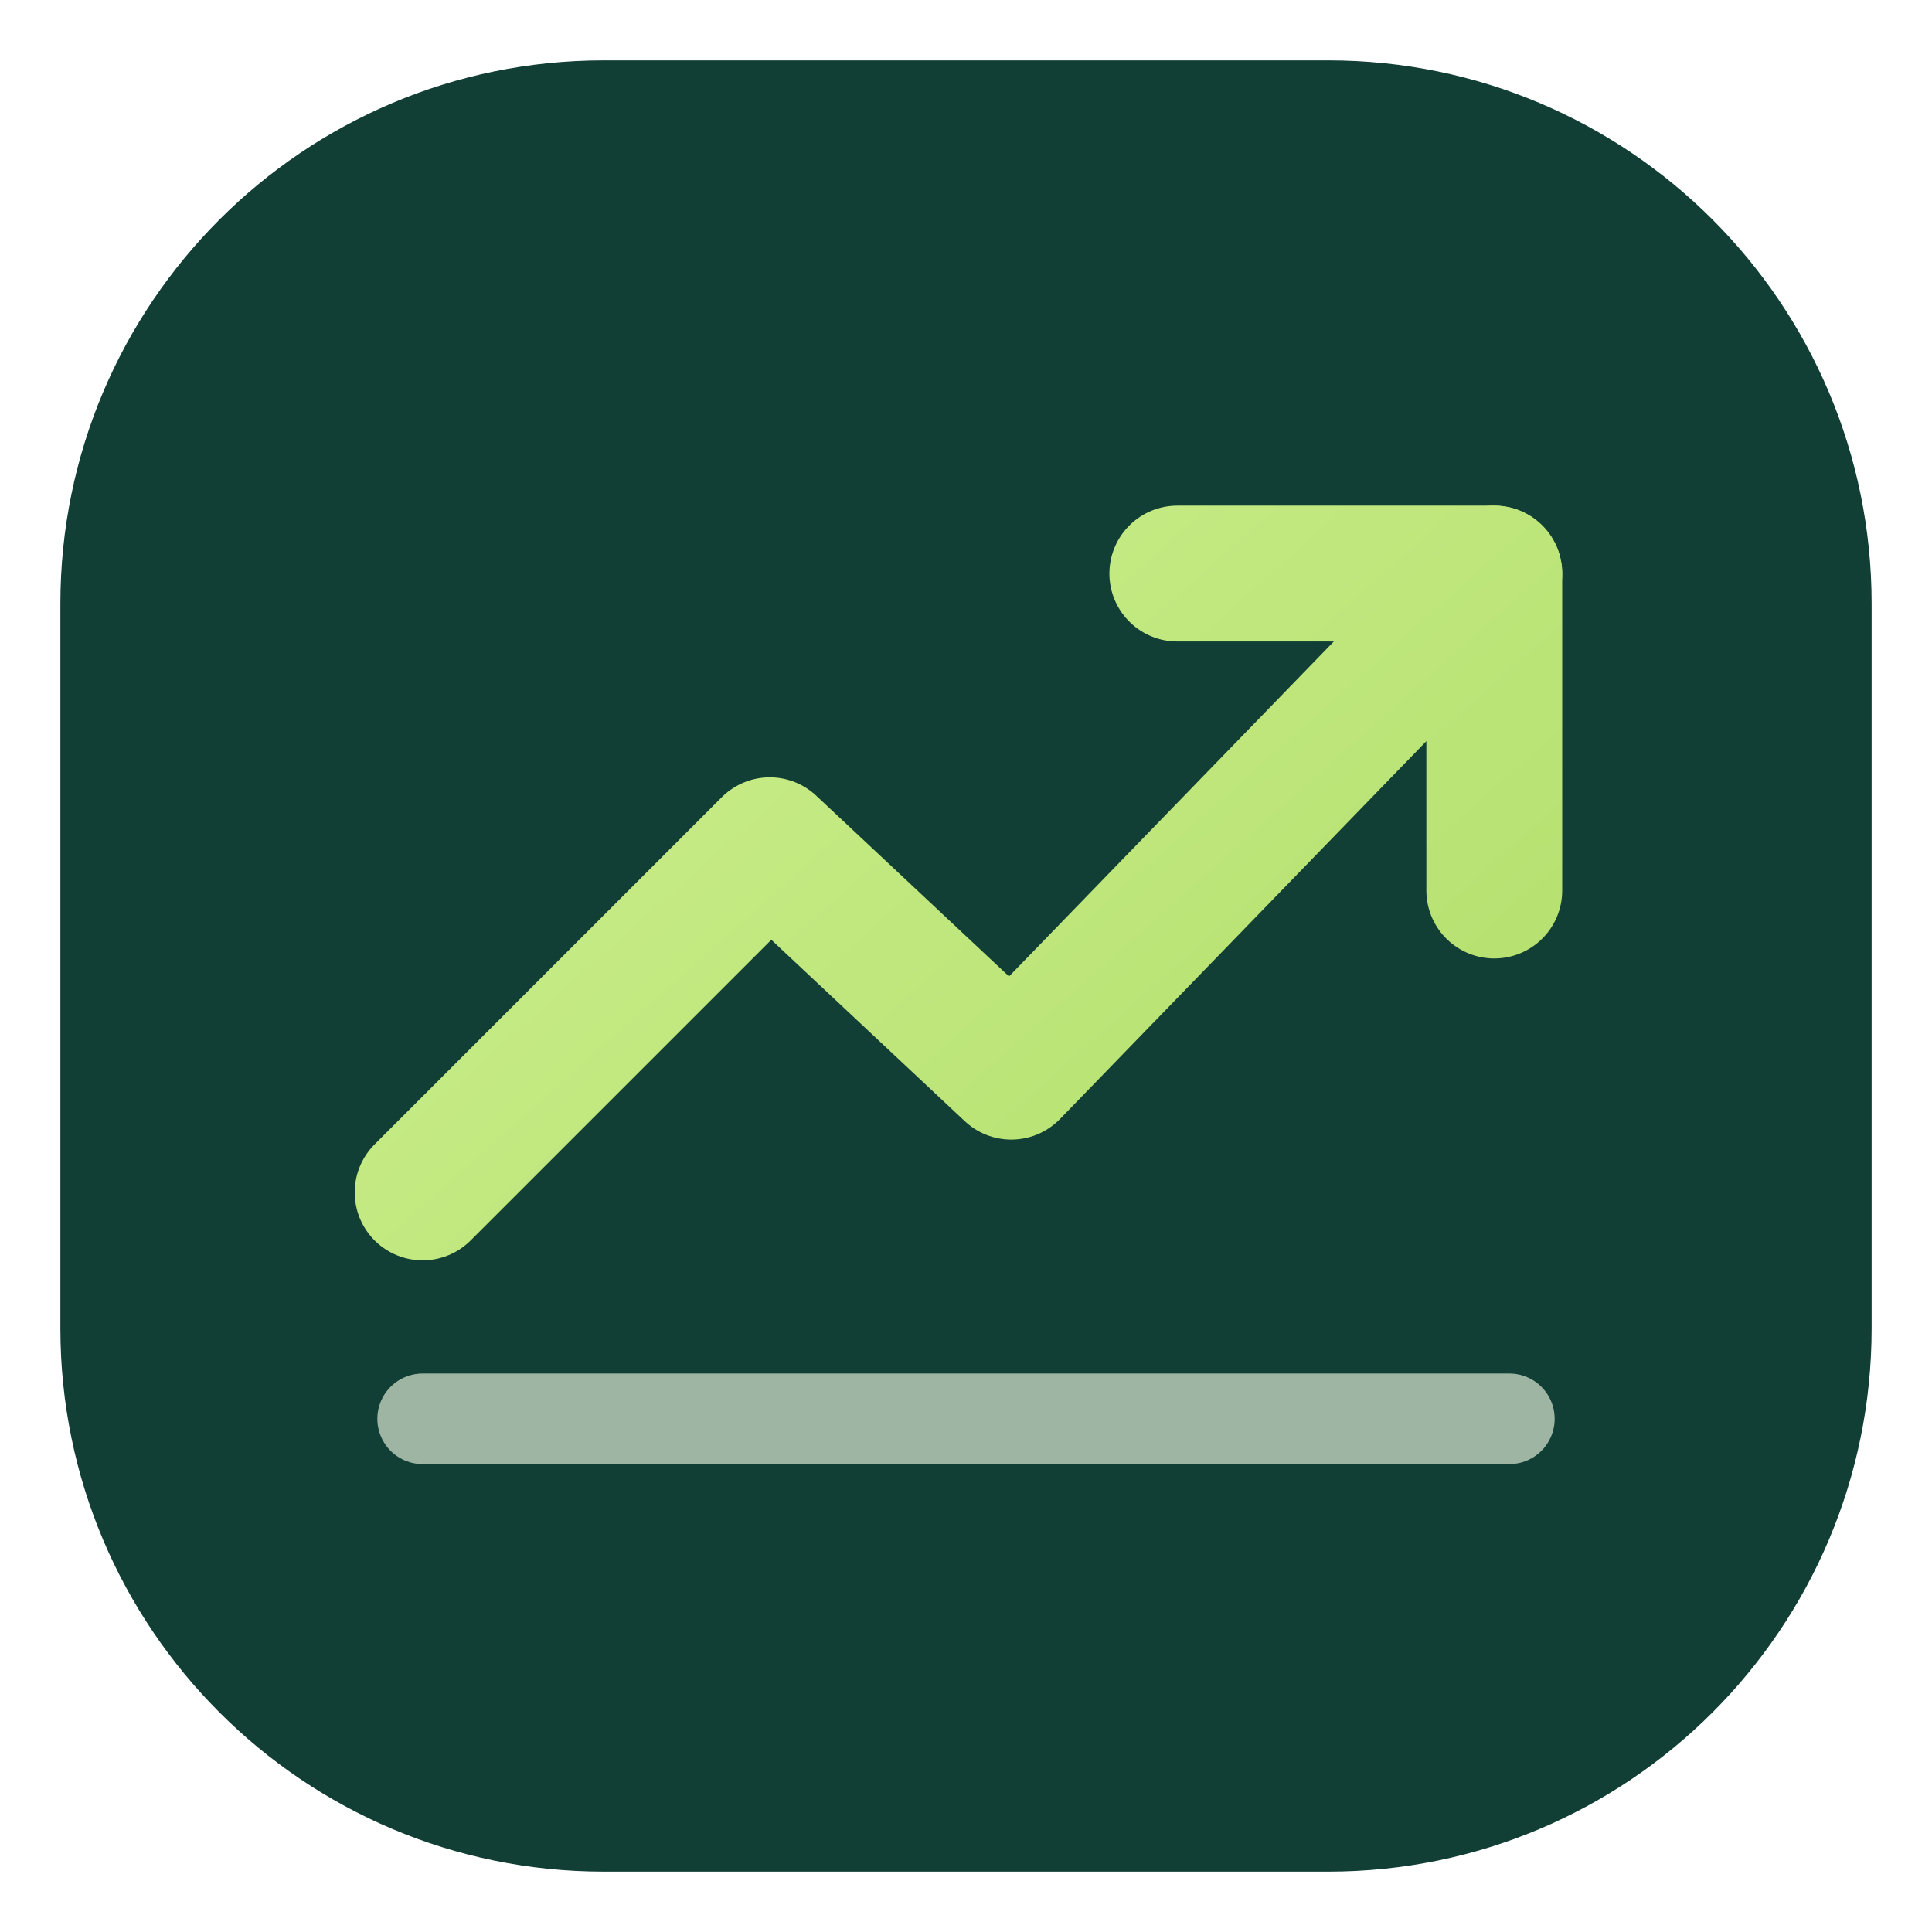
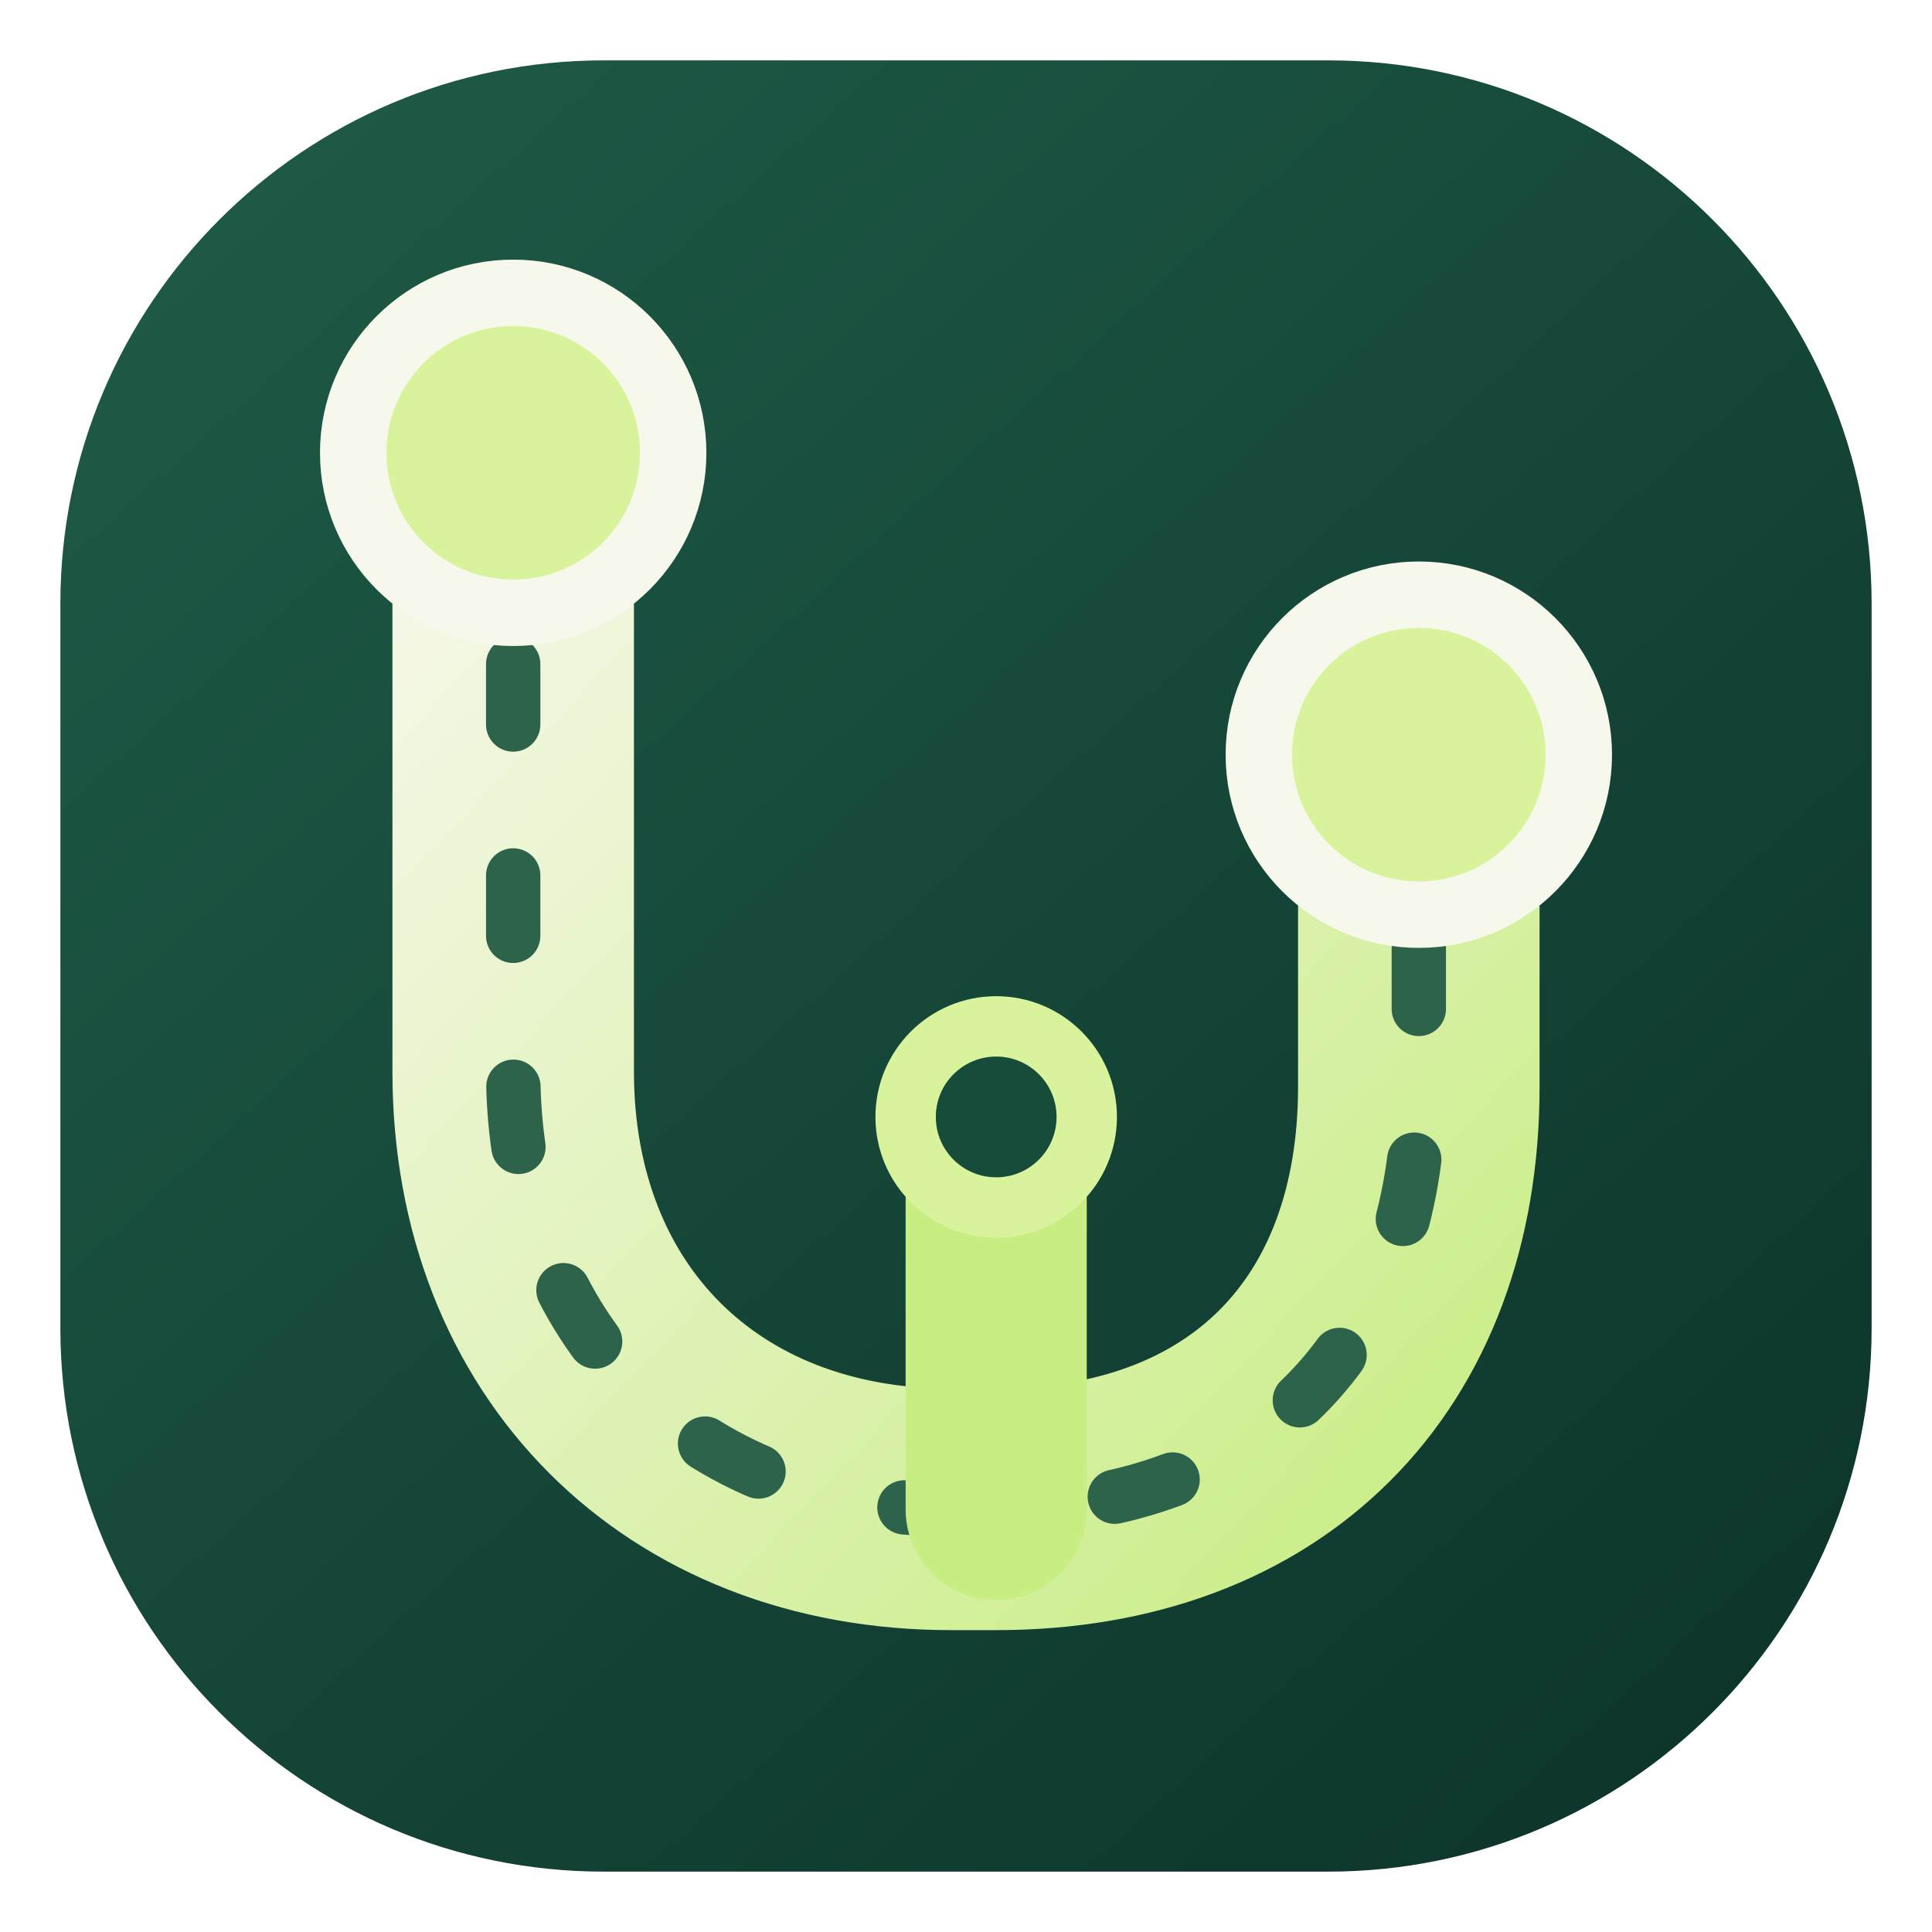
<svg xmlns="http://www.w3.org/2000/svg" viewBox="0 0 64 64" fill="none">
  <defs>
-     <linearGradient id="g" x1="8" y1="6" x2="56" y2="60" gradientUnits="userSpaceOnUse">
-       <stop stop-color="#D6F49B" />
-       <stop offset="1" stop-color="#A6D85B" />
+     <linearGradient id="tile" x1="7" y1="5" x2="57" y2="60" gradientUnits="userSpaceOnUse">
+       <stop stop-color="#1E5A46" />
+       <stop offset="1" stop-color="#0D342B" />
+     </linearGradient>
+     <linearGradient id="route" x1="14" y1="15" x2="51" y2="50" gradientUnits="userSpaceOnUse">
+       <stop stop-color="#F7F8EC" />
+       <stop offset="1" stop-color="#C8ED83" />
    </linearGradient>
  </defs>
-   <rect x="2" y="2" width="60" height="60" rx="18" fill="#123F35" />
-   <path d="M14 39.5 25.5 28l8 7.5L49.5 19" stroke="url(#g)" stroke-width="4.5" stroke-linecap="round" stroke-linejoin="round" />
-   <path d="M39 19h10.5v10.5" stroke="url(#g)" stroke-width="4.5" stroke-linecap="round" stroke-linejoin="round" />
-   <path d="M14 47h36" stroke="#EAF4E0" stroke-opacity=".65" stroke-width="3" stroke-linecap="round" />
+   <rect x="2" y="2" width="60" height="60" rx="18" fill="url(#tile)" />
+   <path d="M17 15V35.5C17 44.1 22.9 50 31.5 50H33C41.6 50 47 44.6 47 36V25" stroke="url(#route)" stroke-width="8" stroke-linecap="round" stroke-linejoin="round" />
+   <path d="M17 15V35.5C17 44.1 22.9 50 31.5 50H33C41.6 50 47 44.6 47 36V25" stroke="#2D634A" stroke-width="1.8" stroke-linecap="round" stroke-dasharray="2 5" />
+   <path d="M33 50V37" stroke="#C8ED83" stroke-width="6" stroke-linecap="round" />
+   <circle cx="17" cy="15" r="5.3" fill="#D9F39D" stroke="#F7F8EC" stroke-width="2.2" />
+   <circle cx="47" cy="25" r="5.3" fill="#D9F39D" stroke="#F7F8EC" stroke-width="2.2" />
+   <circle cx="33" cy="37" r="3" fill="#174B3A" stroke="#D9F39D" stroke-width="2" />
</svg>
